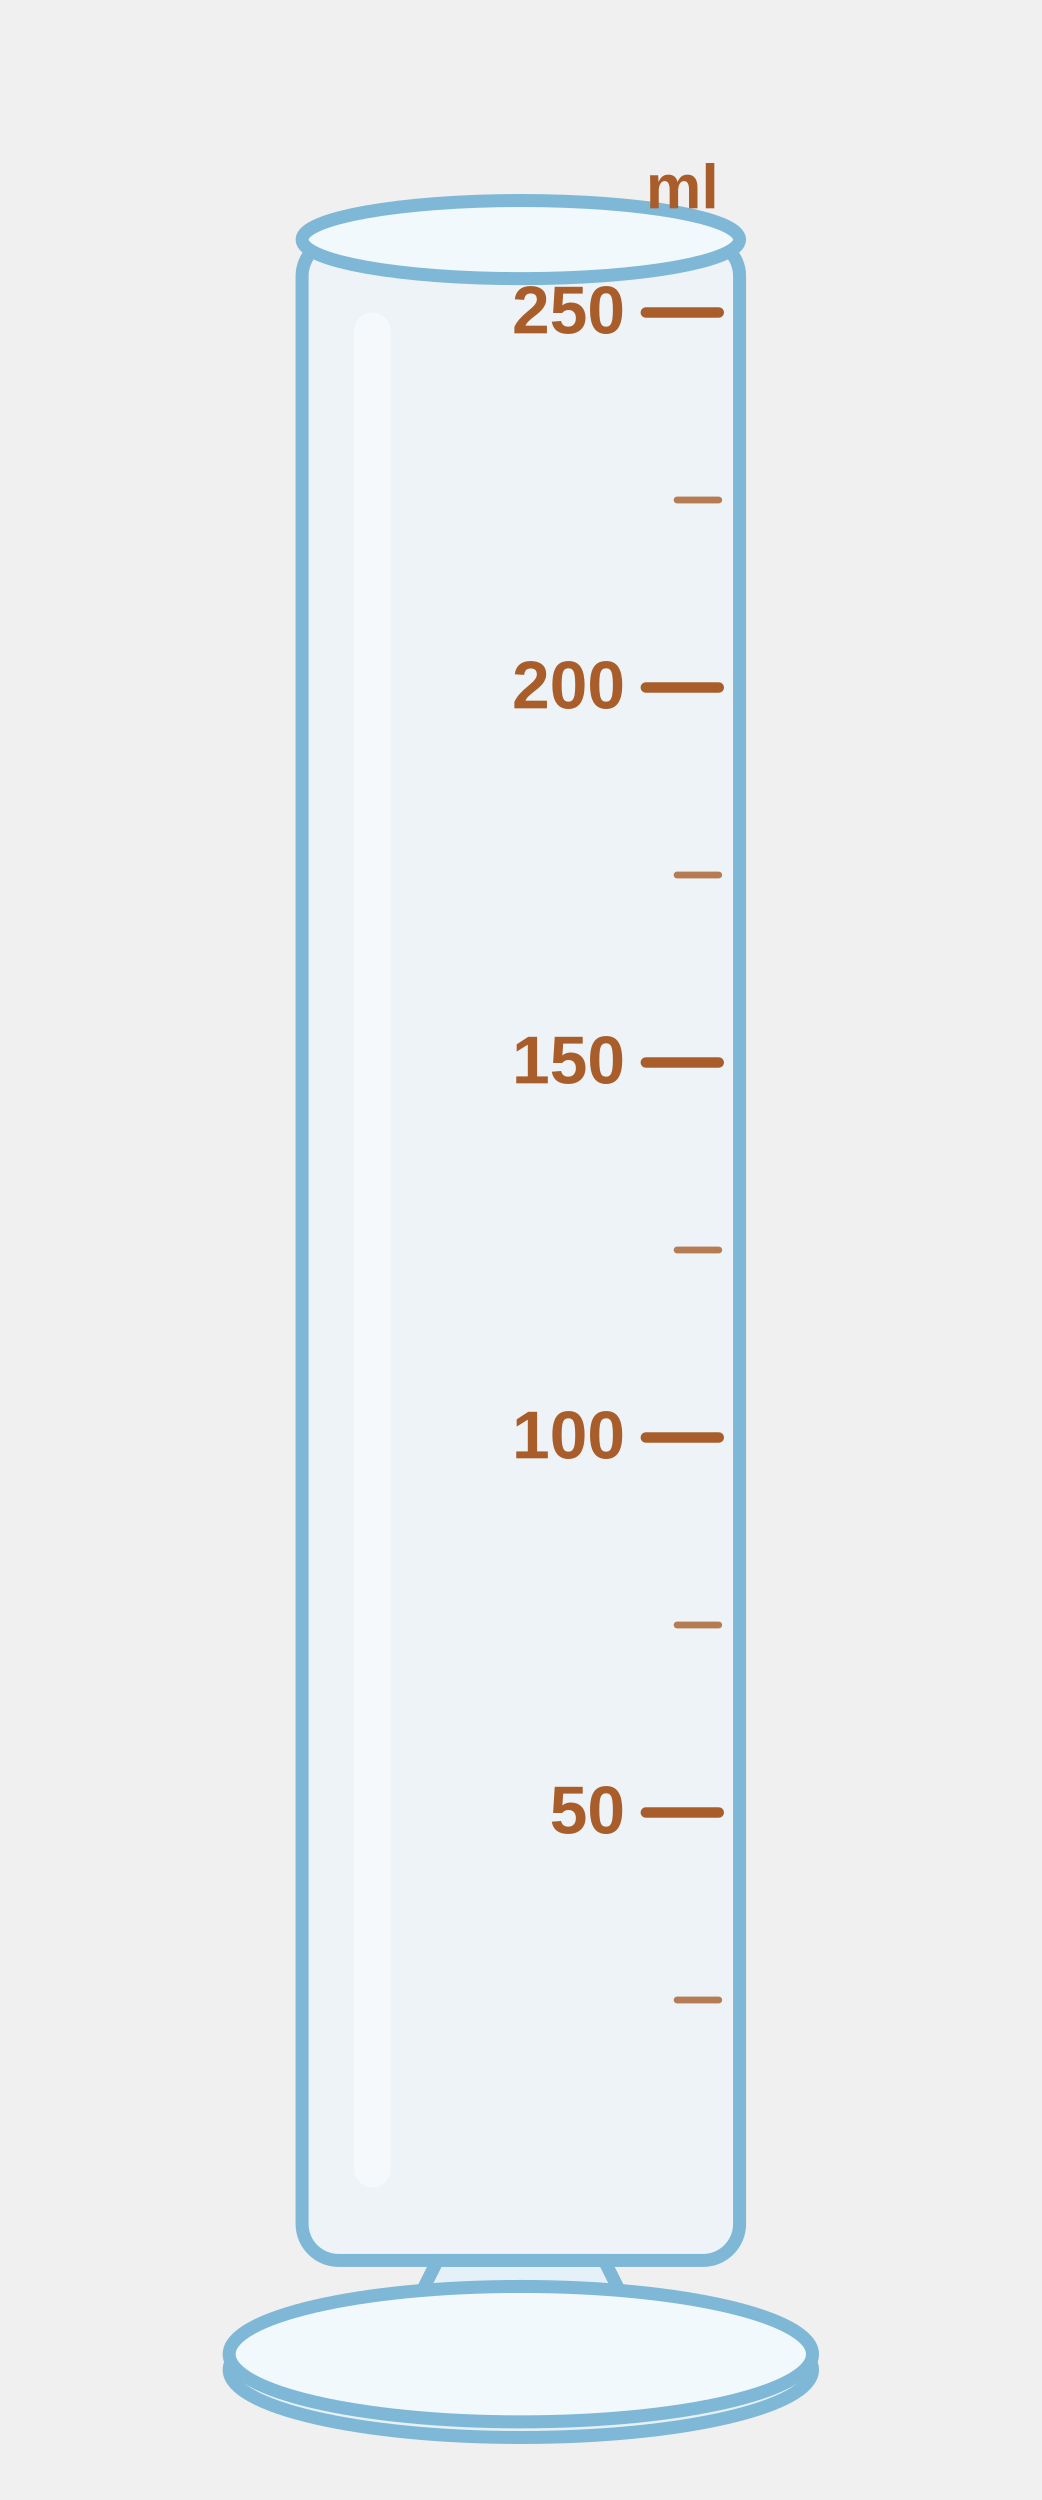
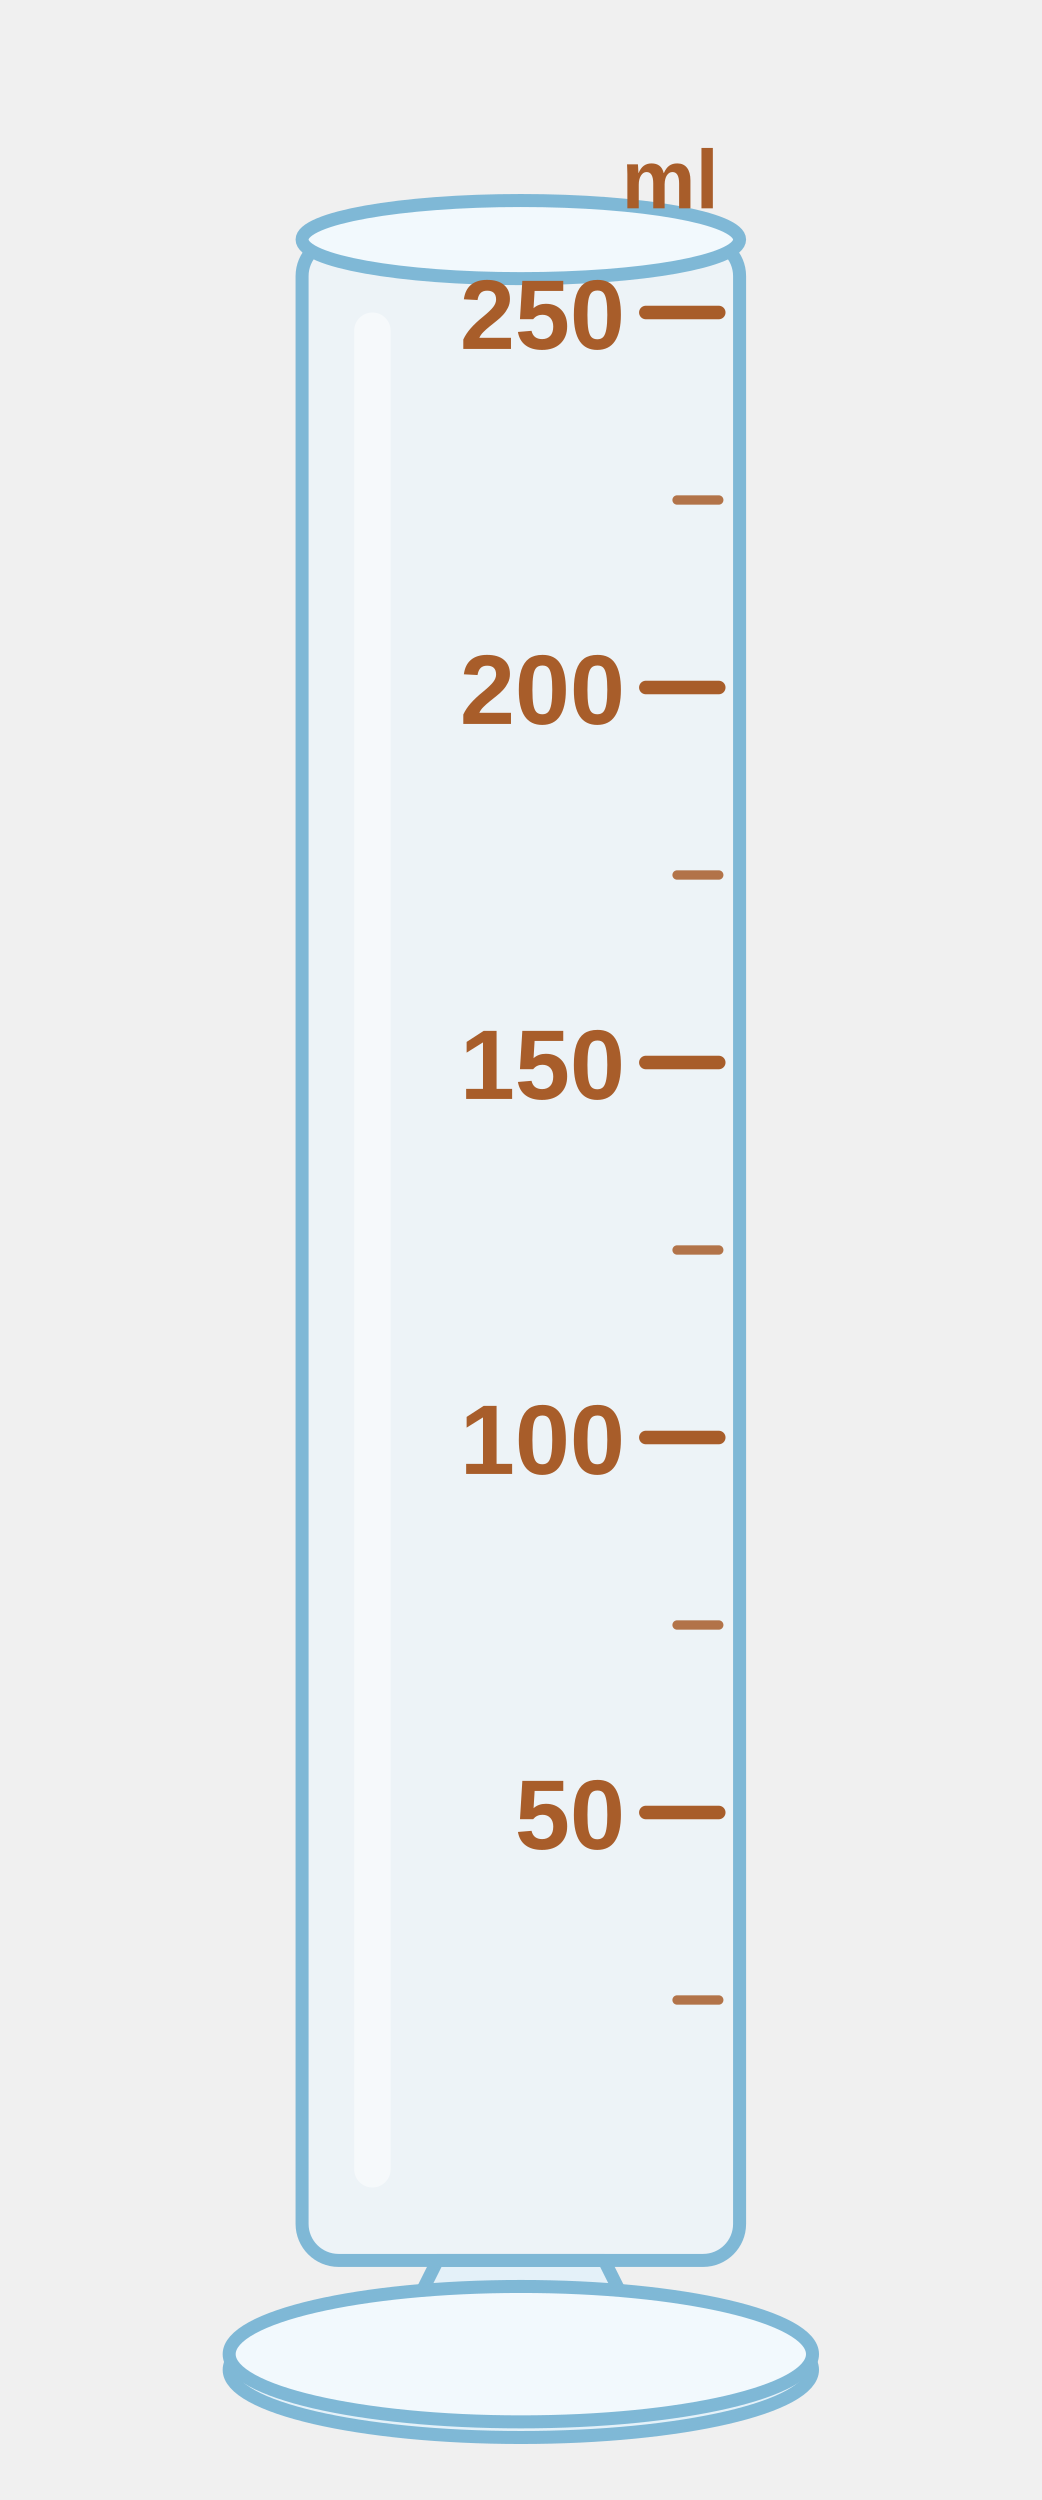
<svg xmlns="http://www.w3.org/2000/svg" viewBox="0 0 200 480" width="200" height="480" role="img" aria-label="משורה מדורגת עד 250 מ&quot;ל">
  <path d="M84 434 L78 446 Q76 450 82 452 L118 452 Q124 450 122 446 L116 434 Z" fill="#e4f1f9" stroke="#7fb8d6" stroke-width="2.5" stroke-linejoin="round" />
  <ellipse cx="100" cy="455" rx="56" ry="13" fill="#e4f1f9" stroke="#7fb8d6" stroke-width="2.5" />
  <ellipse cx="100" cy="452" rx="56" ry="13" fill="#f2f9fd" stroke="#7fb8d6" stroke-width="2.5" />
  <rect x="58" y="46" width="84" height="388" rx="7" fill="#eaf5fc" fill-opacity="0.55" stroke="#7fb8d6" stroke-width="2.5" />
  <ellipse cx="100" cy="46" rx="42" ry="7.5" fill="#f2f9fd" stroke="#7fb8d6" stroke-width="2.5" />
  <rect x="68" y="60" width="7" height="360" rx="3.5" fill="#ffffff" opacity="0.5" />
-   <g stroke="#a85d2a" stroke-width="2" stroke-linecap="round">
+   <g stroke="#a85d2a" stroke-width="2.6" stroke-linecap="round">
    <line x1="124" y1="60" x2="138" y2="60" />
    <line x1="124" y1="132" x2="138" y2="132" />
    <line x1="124" y1="204" x2="138" y2="204" />
    <line x1="124" y1="276" x2="138" y2="276" />
    <line x1="124" y1="348" x2="138" y2="348" />
  </g>
-   <g stroke="#a85d2a" stroke-width="1.3" stroke-linecap="round" opacity="0.8">
+   <g stroke="#a85d2a" stroke-width="1.8" stroke-linecap="round" opacity="0.85">
    <line x1="130" y1="96" x2="138" y2="96" />
    <line x1="130" y1="168" x2="138" y2="168" />
    <line x1="130" y1="240" x2="138" y2="240" />
    <line x1="130" y1="312" x2="138" y2="312" />
    <line x1="130" y1="384" x2="138" y2="384" />
  </g>
-   <g fill="#a85d2a" font-family="Assistant, Arial, sans-serif" font-size="13" font-weight="700" text-anchor="end">
-     <text x="120" y="64">250</text>
-     <text x="120" y="136">200</text>
-     <text x="120" y="208">150</text>
-     <text x="120" y="280">100</text>
-     <text x="120" y="352">50</text>
+   <g fill="#a85d2a" font-family="Assistant, Arial, sans-serif" font-size="19" font-weight="700" text-anchor="end">
+     <text x="120" y="67">250</text>
+     <text x="120" y="139">200</text>
+     <text x="120" y="211">150</text>
+     <text x="120" y="283">100</text>
+     <text x="120" y="355">50</text>
  </g>
-   <text x="138" y="40" fill="#a85d2a" font-family="Assistant, Arial, sans-serif" font-size="12" font-weight="700" text-anchor="end">ml</text>
+   <text x="138" y="40" fill="#a85d2a" font-family="Assistant, Arial, sans-serif" font-size="16" font-weight="700" text-anchor="end">ml</text>
</svg>
